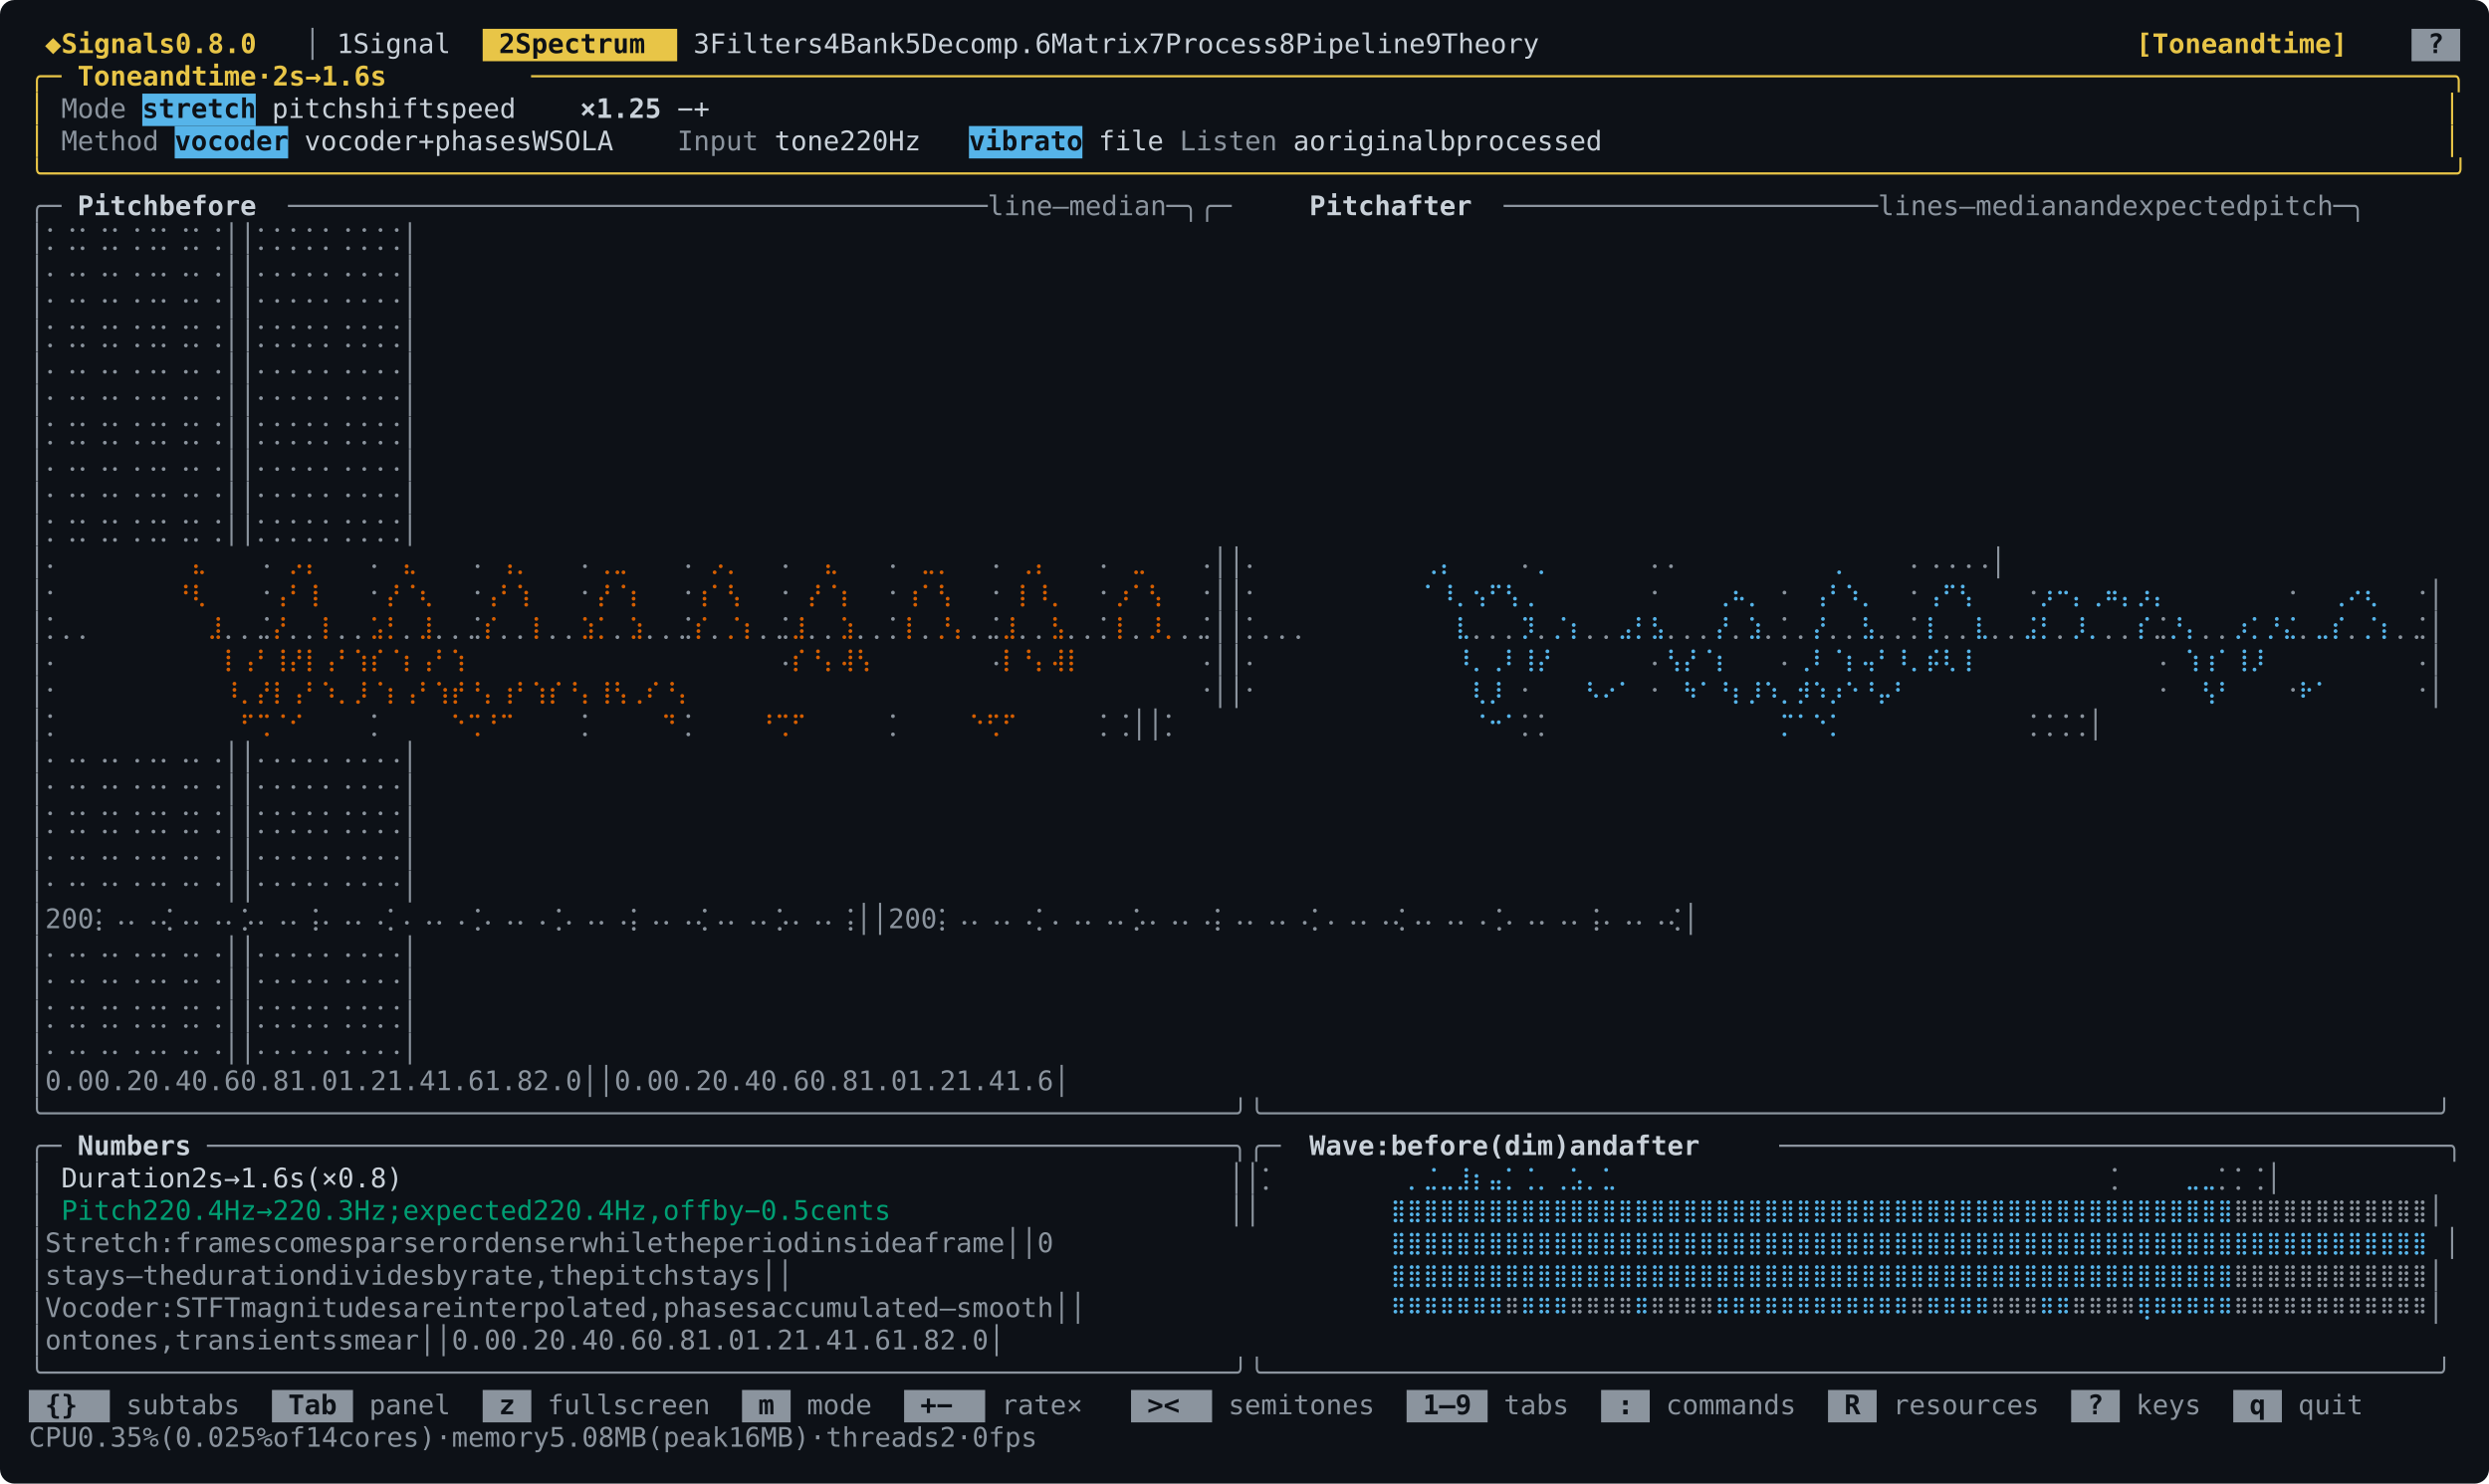
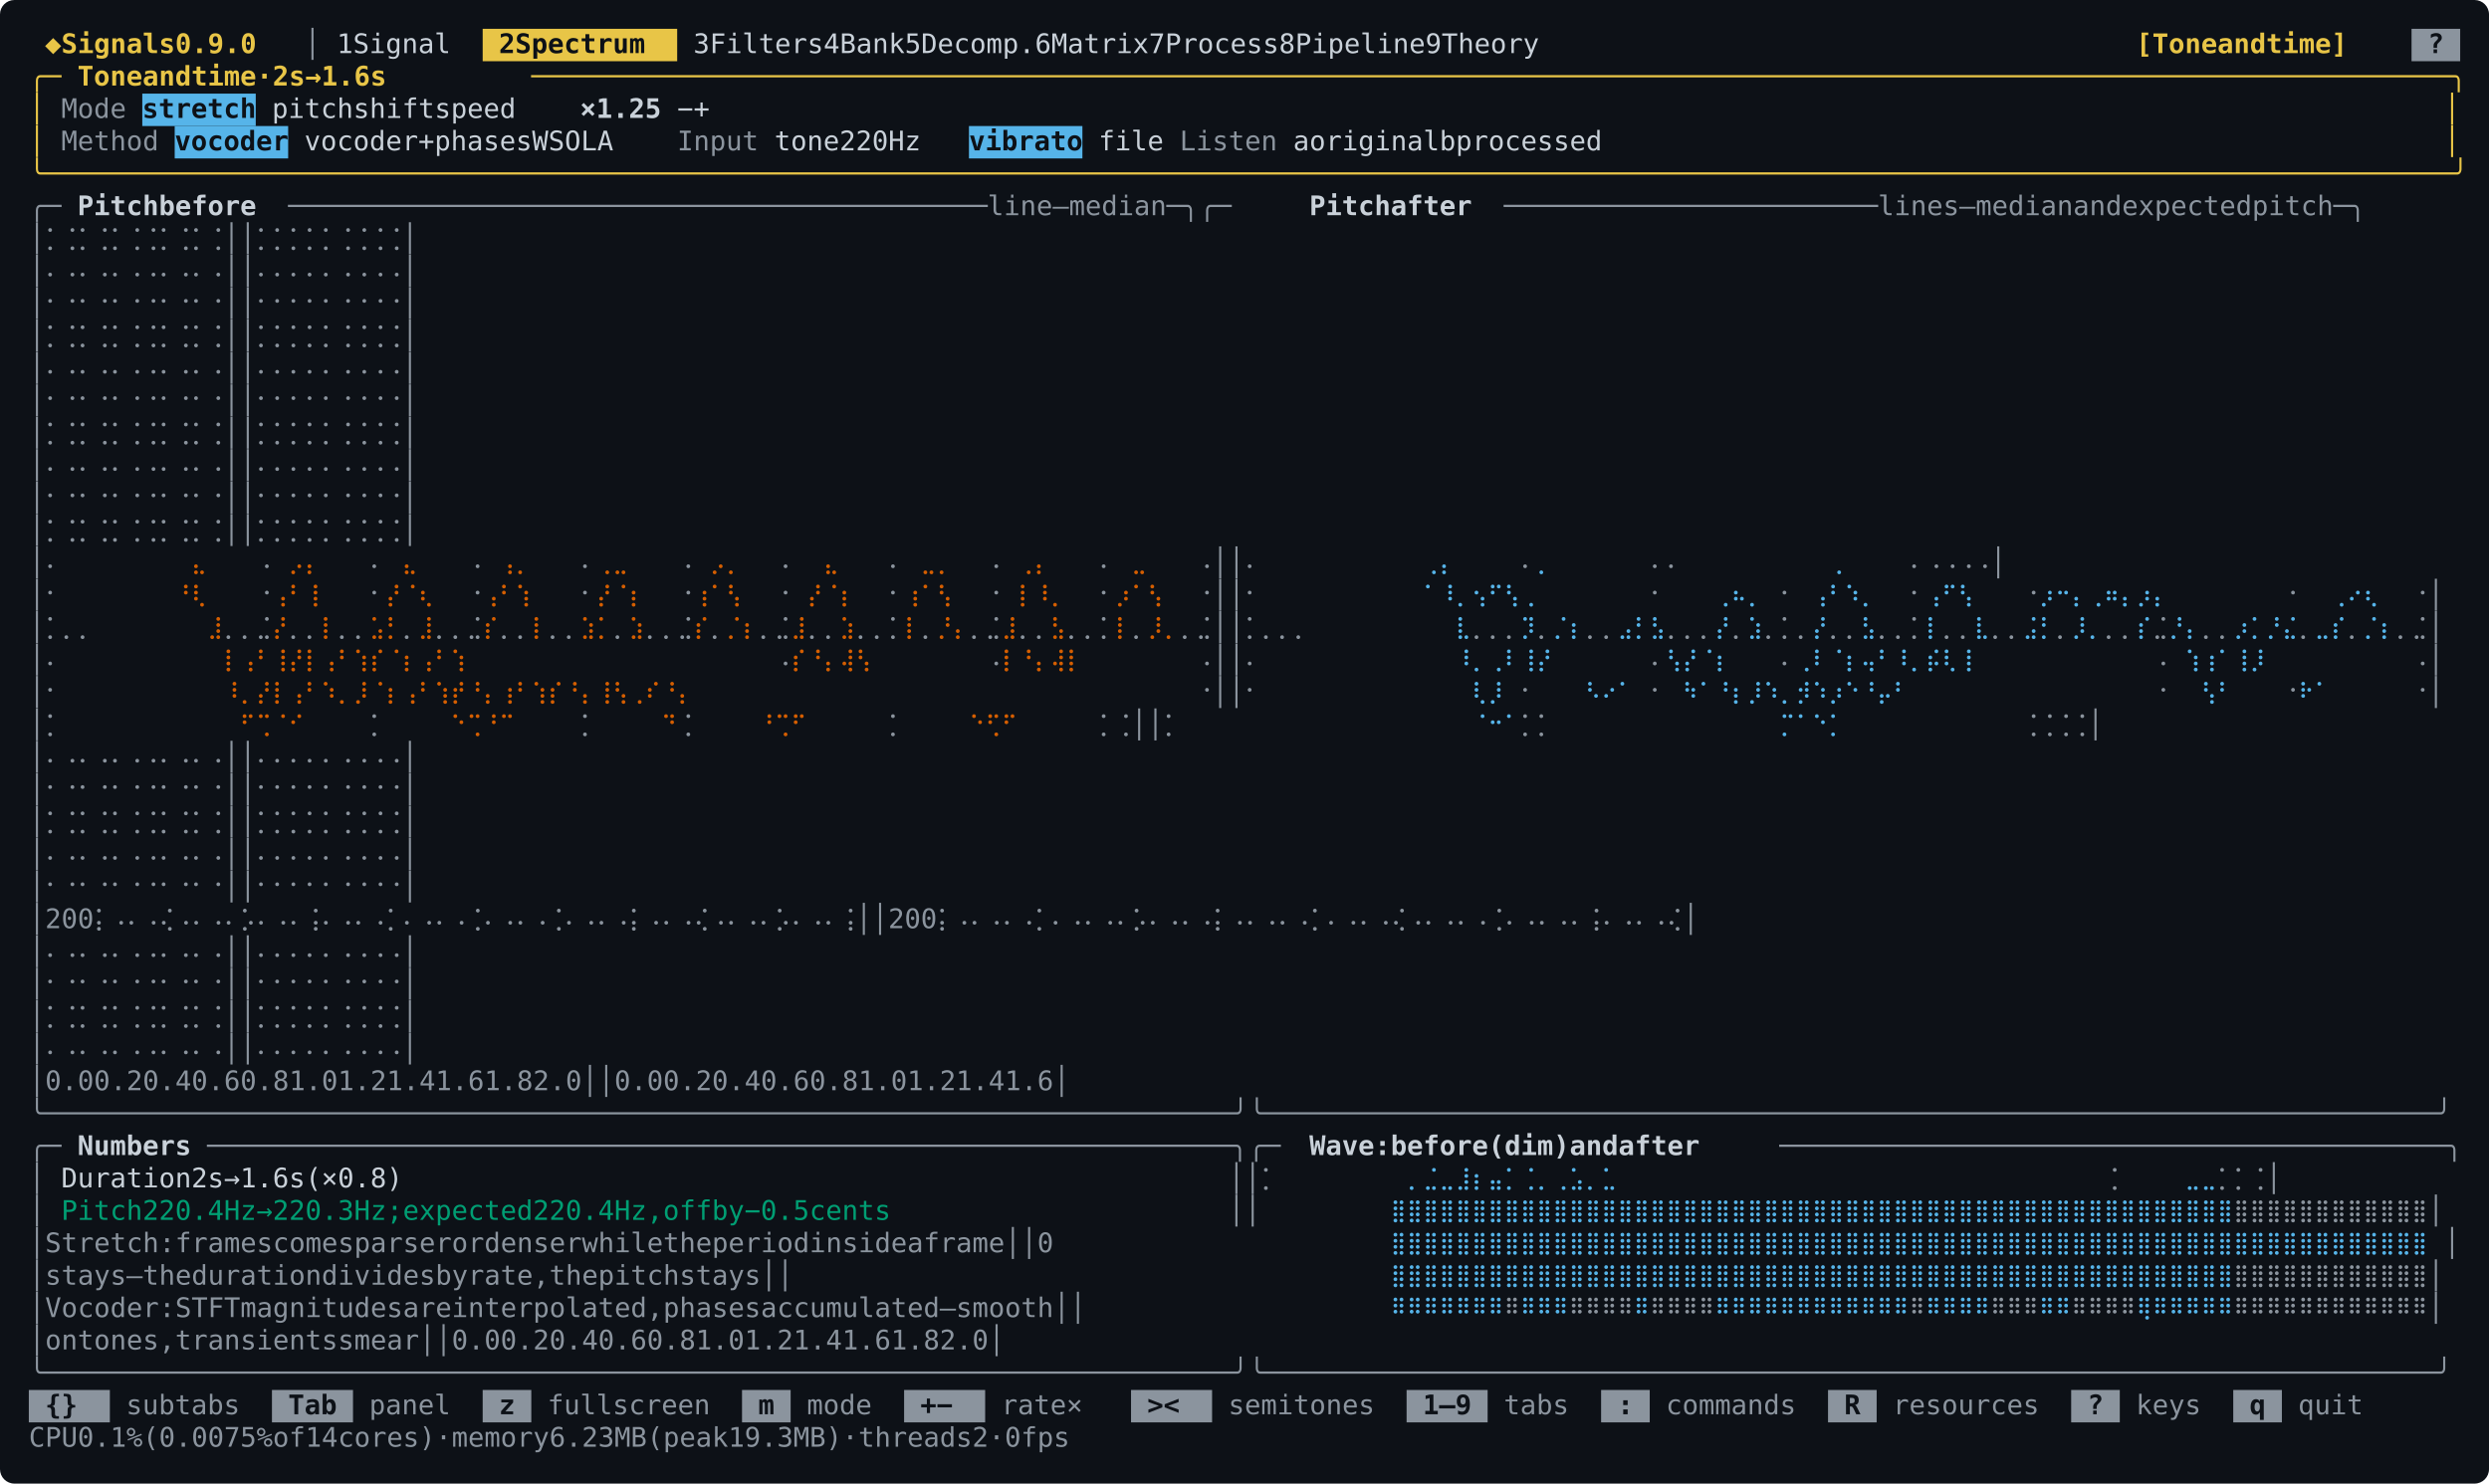
<svg xmlns="http://www.w3.org/2000/svg" width="1382" height="824" viewBox="0 0 1382 824" font-family="ui-monospace, SFMono-Regular, Menlo, Consolas, &quot;DejaVu Sans Mono&quot;, &quot;Liberation Mono&quot;, monospace" font-size="15">
  <rect width="1382" height="824" rx="8" fill="#0d1117" />
  <rect x="268" y="16" width="108" height="18" fill="#e8c547" />
  <rect x="1339" y="16" width="27" height="18" fill="#8b949e" />
-   <text x="25 43 52 61 70 79 88 97 115 124 133 142 151" y="29.5" fill="#e8c547" font-weight="bold">◆Signals0.8.0</text>
+   <text x="25 43 52 61 70 79 88 97 115 124 133 142 151" y="29.5" fill="#e8c547" font-weight="bold">◆Signals0.9.0</text>
  <text x="169" y="29.5" fill="#8b949e">│</text>
  <text x="187 205 214 223 232 241 250" y="29.5" fill="#c9d1d9">1Signal</text>
  <text x="277 295 304 313 322 331 340 349 358" y="29.5" fill="#0d1117" font-weight="bold">2Spectrum</text>
  <text x="385 403 412 421 430 439 448 457 484 502 511 520 529 556 574 583 592 601 610 619 628 655 673 682 691 700 709 718 745 763 772 781 790 799 808 817 844 862 871 880 889 898 907 916 925 952 970 979 988 997 1006 1015" y="29.5" fill="#c9d1d9">3Filters4Bank5Decomp.6Matrix7Process8Pipeline9Theory</text>
  <text x="1186 1195 1204 1213 1222 1240 1249 1258 1276 1285 1294 1303 1312" y="29.5" fill="#e8c547" font-weight="bold">[Toneandtime]</text>
  <text x="1348" y="29.5" fill="#0d1117" font-weight="bold">?</text>
  <text x="16 25" y="47.5" fill="#e8c547">╭─</text>
  <text x="43 52 61 70 88 97 106 124 133 142 151 169 187 205 223 241 250 259 277" y="47.5" fill="#e8c547" font-weight="bold">Toneandtime·2s→1.6s</text>
  <text x="295 304 313 322 331 340 349 358 367 376 385 394 403 412 421 430 439 448 457 466 475 484 493 502 511 520 529 538 547 556 565 574 583 592 601 610 619 628 637 646 655 664 673 682 691 700 709 718 727 736 745 754 763 772 781 790 799 808 817 826 835 844 853 862 871 880 889 898 907 916 925 934 943 952 961 970 979 988 997 1006 1015 1024 1033 1042 1051 1060 1069 1078 1087 1096 1105 1114 1123 1132 1141 1150 1159 1168 1177 1186 1195 1204 1213 1222 1231 1240 1249 1258 1267 1276 1285 1294 1303 1312 1321 1330 1339 1348 1357" y="47.5" fill="#e8c547">──────────────────────────────────────────────────────────────────────────────────────────────────────────────────────╮</text>
  <rect x="79" y="52" width="63" height="18" fill="#56b4e9" />
  <text x="16" y="65.5" fill="#e8c547">│</text>
  <text x="34 43 52 61" y="65.5" fill="#8b949e">Mode</text>
  <text x="79 88 97 106 115 124 133" y="65.5" fill="#0d1117" font-weight="bold">stretch</text>
  <text x="151 160 169 178 187 205 214 223 232 241 259 268 277 286 295" y="65.5" fill="#c9d1d9">pitchshiftspeed</text>
  <text x="322 331 340 349 358" y="65.5" fill="#c9d1d9" font-weight="bold">×1.25</text>
  <text x="376 394" y="65.5" fill="#c9d1d9">−+</text>
  <text x="1357" y="65.5" fill="#e8c547">│</text>
  <rect x="97" y="70" width="63" height="18" fill="#56b4e9" />
  <rect x="538" y="70" width="63" height="18" fill="#56b4e9" />
  <text x="16" y="83.5" fill="#e8c547">│</text>
  <text x="34 43 52 61 70 79" y="83.5" fill="#8b949e">Method</text>
  <text x="97 106 115 124 133 142 151" y="83.5" fill="#0d1117" font-weight="bold">vocoder</text>
  <text x="169 178 187 196 205 214 223 241 259 268 277 286 295 304 322 331 340 349 358" y="83.5" fill="#c9d1d9">vocoder+phasesWSOLA</text>
  <text x="376 385 394 403 412" y="83.5" fill="#8b949e">Input</text>
  <text x="430 439 448 457 475 484 493 511 520" y="83.5" fill="#c9d1d9">tone220Hz</text>
  <text x="538 547 556 565 574 583 592" y="83.5" fill="#0d1117" font-weight="bold">vibrato</text>
  <text x="610 619 628 637" y="83.5" fill="#c9d1d9">file</text>
  <text x="655 664 673 682 691 700" y="83.5" fill="#8b949e">Listen</text>
  <text x="718 736 745 754 763 772 781 790 799 817 835 844 853 862 871 880 889 898 907" y="83.5" fill="#c9d1d9">aoriginalbprocessed</text>
  <text x="1357" y="83.5" fill="#e8c547">│</text>
  <text x="16 25 34 43 52 61 70 79 88 97 106 115 124 133 142 151 160 169 178 187 196 205 214 223 232 241 250 259 268 277 286 295 304 313 322 331 340 349 358 367 376 385 394 403 412 421 430 439 448 457 466 475 484 493 502 511 520 529 538 547 556 565 574 583 592 601 610 619 628 637 646 655 664 673 682 691 700 709 718 727 736 745 754 763 772 781 790 799 808 817 826 835 844 853 862 871 880 889 898 907 916 925 934 943 952 961 970 979 988 997 1006 1015 1024 1033 1042 1051 1060 1069 1078 1087 1096 1105 1114 1123 1132 1141 1150 1159 1168 1177 1186 1195 1204 1213 1222 1231 1240 1249 1258 1267 1276 1285 1294 1303 1312 1321 1330 1339 1348 1357" y="101.5" fill="#e8c547">╰────────────────────────────────────────────────────────────────────────────────────────────────────────────────────────────────────────────────────╯</text>
  <text x="16 25" y="119.5" fill="#8b949e">╭─</text>
  <text x="43 52 61 70 79 97 106 115 124 133 142" y="119.5" fill="#c9d1d9" font-weight="bold">Pitchbefore</text>
  <text x="160 169 178 187 196 205 214 223 232 241 250 259 268 277 286 295 304 313 322 331 340 349 358 367 376 385 394 403 412 421 430 439 448 457 466 475 484 493 502 511 520 529 538 556 565 574 583 601 619 628 637 646 655 664 673 682 700 709" y="119.5" fill="#8b949e">───────────────────────────────────────────line—median─╮╭─</text>
  <text x="727 736 745 754 763 781 790 799 808 817" y="119.5" fill="#c9d1d9" font-weight="bold">Pitchafter</text>
  <text x="835 844 853 862 871 880 889 898 907 916 925 934 943 952 961 970 979 988 997 1006 1015 1024 1033 1051 1060 1069 1078 1087 1105 1123 1132 1141 1150 1159 1168 1186 1195 1204 1222 1231 1240 1249 1258 1267 1276 1285 1303 1312 1321 1330 1339 1348 1357" y="119.5" fill="#8b949e">───────────────────────lines—medianandexpectedpitch─╮</text>
  <text x="16 88 142 205 259 322 376 430 493 547 610 664 682 700 772 844 916 988 1060 1123 1195 1267 1339 1357" y="137.5" fill="#8b949e">│⡁⢈⡁⢈⡁⢈⢈⡁⢈⡁⢈││⡁⡁⡁⡁⡁⢈⢈⢈⢈│</text>
  <text x="16 88 142 205 259 322 376 430 493 547 610 664 682 700 772 844 916 988 1060 1123 1195 1267 1339 1357" y="155.5" fill="#8b949e">│⠄⠠⠄⠠⠄⠠⠠⠄⠠⠄⠠││⠄⠄⠄⠄⠄⠠⠠⠠⠠│</text>
  <text x="16 88 142 205 259 322 376 430 493 547 610 664 682 700 772 844 916 988 1060 1123 1195 1267 1339 1357" y="173.5" fill="#8b949e">│⠂⠐⠂⠐⠂⠐⠐⠂⠐⠂⠐││⠂⠂⠂⠂⠂⠐⠐⠐⠐│</text>
  <text x="16 88 142 205 259 322 376 430 493 547 610 664 682 700 772 844 916 988 1060 1123 1195 1267 1339 1357" y="191.5" fill="#8b949e">│⡁⢈⡁⢈⡁⢈⢈⡁⢈⡁⢈││⡁⡁⡁⡁⡁⢈⢈⢈⢈│</text>
  <text x="16 88 142 205 259 322 376 430 493 547 610 664 682 700 772 844 916 988 1060 1123 1195 1267 1339 1357" y="209.5" fill="#8b949e">│⠄⠠⠄⠠⠄⠠⠠⠄⠠⠄⠠││⠄⠄⠄⠄⠄⠠⠠⠠⠠│</text>
  <text x="16 88 142 205 259 322 376 430 493 547 610 664 682 700 772 844 916 988 1060 1123 1195 1267 1339 1357" y="227.5" fill="#8b949e">│⠂⠐⠂⠐⠂⠐⠐⠂⠐⠂⠐││⠂⠂⠂⠂⠂⠐⠐⠐⠐│</text>
  <text x="16 88 142 205 259 322 376 430 493 547 610 664 682 700 772 844 916 988 1060 1123 1195 1267 1339 1357" y="245.5" fill="#8b949e">│⡁⢈⡁⢈⡁⢈⢈⡁⢈⡁⢈││⡁⡁⡁⡁⡁⢈⢈⢈⢈│</text>
  <text x="16 88 142 205 259 322 376 430 493 547 610 664 682 700 772 844 916 988 1060 1123 1195 1267 1339 1357" y="263.5" fill="#8b949e">│⠄⠠⠄⠠⠄⠠⠠⠄⠠⠄⠠││⠄⠄⠄⠄⠄⠠⠠⠠⠠│</text>
  <text x="16 88 142 205 259 322 376 430 493 547 610 664 682 700 772 844 916 988 1060 1123 1195 1267 1339 1357" y="281.5" fill="#8b949e">│⠂⠐⠂⠐⠂⠐⠐⠂⠐⠂⠐││⠂⠂⠂⠂⠂⠐⠐⠐⠐│</text>
  <text x="16 88 142 205 259 322 376 430 493 547 610 664 682 700 772 844 916 988 1060 1123 1195 1267 1339 1357" y="299.5" fill="#8b949e">│⡁⢈⡁⢈⡁⢈⢈⡁⢈⡁⢈││⡁⡁⡁⡁⡁⢈⢈⢈⢈│</text>
  <text x="16 88" y="317.5" fill="#8b949e">│⠄</text>
  <text x="106" y="317.5" fill="#d55e00">⣄</text>
  <text x="142" y="317.5" fill="#8b949e">⠠</text>
  <text x="160 169" y="317.5" fill="#d55e00">⡠⡄</text>
  <text x="205" y="317.5" fill="#8b949e">⠄</text>
  <text x="223" y="317.5" fill="#d55e00">⣄</text>
  <text x="259" y="317.5" fill="#8b949e">⠠</text>
  <text x="277 286" y="317.5" fill="#d55e00">⢠⡀</text>
  <text x="322" y="317.5" fill="#8b949e">⠄</text>
  <text x="331 340" y="317.5" fill="#d55e00">⢀⣀</text>
  <text x="376" y="317.5" fill="#8b949e">⠠</text>
  <text x="394 403" y="317.5" fill="#d55e00">⡠⡀</text>
  <text x="430" y="317.5" fill="#8b949e">⠠</text>
  <text x="457" y="317.5" fill="#d55e00">⣄</text>
  <text x="493" y="317.5" fill="#8b949e">⠄</text>
  <text x="511 520" y="317.5" fill="#d55e00">⣀⡀</text>
  <text x="547" y="317.5" fill="#8b949e">⠠</text>
  <text x="565 574" y="317.5" fill="#d55e00">⢀⡄</text>
  <text x="610" y="317.5" fill="#8b949e">⠄</text>
  <text x="628" y="317.5" fill="#d55e00">⣀</text>
  <text x="664 682 700 772" y="317.5" fill="#8b949e">⠠││⠄</text>
  <text x="790 799" y="317.5" fill="#56b4e9">⢀⡄</text>
  <text x="844" y="317.5" fill="#8b949e">⠄</text>
  <text x="853" y="317.5" fill="#56b4e9">⡀</text>
  <text x="916 988" y="317.5" fill="#8b949e">⠄⠄</text>
  <text x="1015" y="317.5" fill="#56b4e9">⢀</text>
  <text x="1060 1123 1195 1267 1339 1357" y="317.5" fill="#8b949e">⠄⠠⠠⠠⠠│</text>
  <text x="16 88" y="335.5" fill="#8b949e">│⠂</text>
  <text x="97 115" y="335.5" fill="#d55e00">⠘⢇</text>
  <text x="142" y="335.5" fill="#8b949e">⠐</text>
  <text x="151 160 169" y="335.5" fill="#d55e00">⢠⠃⢸</text>
  <text x="205" y="335.5" fill="#8b949e">⠂</text>
  <text x="214 223 232" y="335.5" fill="#d55e00">⡜⠈⢆</text>
  <text x="259" y="335.5" fill="#8b949e">⠐</text>
  <text x="268 277 286" y="335.5" fill="#d55e00">⢠⠃⢱</text>
  <text x="322" y="335.5" fill="#8b949e">⠂</text>
  <text x="331 340 349" y="335.5" fill="#d55e00">⡜⠈⡆</text>
  <text x="376" y="335.5" fill="#8b949e">⠐</text>
  <text x="385 394 403" y="335.5" fill="#d55e00">⢰⠁⢣</text>
  <text x="430" y="335.5" fill="#8b949e">⠐</text>
  <text x="448 457 466" y="335.5" fill="#d55e00">⡜⠈⡆</text>
  <text x="493" y="335.5" fill="#8b949e">⠂</text>
  <text x="502 511 520" y="335.5" fill="#d55e00">⢰⠁⢣</text>
  <text x="547" y="335.5" fill="#8b949e">⠐</text>
  <text x="565 574 583" y="335.5" fill="#d55e00">⡇⠸⡀</text>
  <text x="610" y="335.5" fill="#8b949e">⠂</text>
  <text x="619 628 637" y="335.5" fill="#d55e00">⡰⠁⢣</text>
  <text x="664 682 700 772" y="335.5" fill="#8b949e">⠐││⠂</text>
  <text x="790 799 808 844 853 862 907" y="335.5" fill="#56b4e9">⠁⠸⡀⢢⠋⢣⢀</text>
  <text x="916" y="335.5" fill="#8b949e">⠂</text>
  <text x="952 961 970" y="335.5" fill="#56b4e9">⢀⠦⡀</text>
  <text x="988" y="335.5" fill="#8b949e">⠂</text>
  <text x="1006 1015 1024 1033" y="335.5" fill="#56b4e9">⢠⠃⠱⡀</text>
  <text x="1060" y="335.5" fill="#8b949e">⠂</text>
  <text x="1069 1078 1087" y="335.5" fill="#56b4e9">⢠⠋⢣</text>
  <text x="1123" y="335.5" fill="#8b949e">⠐</text>
  <text x="1132 1141 1150 1186 1195 1204 1249 1258" y="335.5" fill="#56b4e9">⡰⠒⡄⢀⠶⡄⡰⡄</text>
  <text x="1267" y="335.5" fill="#8b949e">⠐</text>
  <text x="1294 1303 1312" y="335.5" fill="#56b4e9">⢀⠔⢆</text>
  <text x="1339 1357" y="335.5" fill="#8b949e">⠐│</text>
  <text x="16 88 97 106" y="353.5" fill="#8b949e">│⡁⡀⡀</text>
  <text x="115" y="353.5" fill="#d55e00">⣸</text>
  <text x="124 133 142" y="353.5" fill="#8b949e">⡀⡀⣈</text>
  <text x="151" y="353.5" fill="#d55e00">⡜</text>
  <text x="160 169" y="353.5" fill="#8b949e">⡀⡀</text>
  <text x="178" y="353.5" fill="#d55e00">⡇</text>
  <text x="187 196" y="353.5" fill="#8b949e">⡀⡀</text>
  <text x="205 214" y="353.5" fill="#d55e00">⣡⡃</text>
  <text x="223" y="353.5" fill="#8b949e">⡀</text>
  <text x="232" y="353.5" fill="#d55e00">⣸</text>
  <text x="241 250 259" y="353.5" fill="#8b949e">⡀⡀⣈</text>
  <text x="268" y="353.5" fill="#d55e00">⡎</text>
  <text x="277 286" y="353.5" fill="#8b949e">⡀⡀</text>
  <text x="295" y="353.5" fill="#d55e00">⡇</text>
  <text x="304 313" y="353.5" fill="#8b949e">⡀⡀</text>
  <text x="322 331" y="353.5" fill="#d55e00">⣱⡁</text>
  <text x="340" y="353.5" fill="#8b949e">⡀</text>
  <text x="349" y="353.5" fill="#d55e00">⣱</text>
  <text x="358 367 376" y="353.5" fill="#8b949e">⡀⡀⣈</text>
  <text x="385" y="353.5" fill="#d55e00">⡎</text>
  <text x="394" y="353.5" fill="#8b949e">⡀</text>
  <text x="403 412" y="353.5" fill="#d55e00">⡈⡆</text>
  <text x="421 430" y="353.5" fill="#8b949e">⡀⣈</text>
  <text x="439" y="353.5" fill="#d55e00">⣸</text>
  <text x="448 457" y="353.5" fill="#8b949e">⡀⡀</text>
  <text x="466" y="353.5" fill="#d55e00">⣱</text>
  <text x="475 484 493" y="353.5" fill="#8b949e">⡀⡀⡁</text>
  <text x="502" y="353.5" fill="#d55e00">⡇</text>
  <text x="511" y="353.5" fill="#8b949e">⡀</text>
  <text x="520 529" y="353.5" fill="#d55e00">⡘⡄</text>
  <text x="538 547" y="353.5" fill="#8b949e">⡀⣈</text>
  <text x="556" y="353.5" fill="#d55e00">⣸</text>
  <text x="565 574" y="353.5" fill="#8b949e">⡀⡀</text>
  <text x="583" y="353.5" fill="#d55e00">⣣</text>
  <text x="592 601 610" y="353.5" fill="#8b949e">⡀⡀⡁</text>
  <text x="619" y="353.5" fill="#d55e00">⡇</text>
  <text x="628" y="353.5" fill="#8b949e">⡀</text>
  <text x="637 646" y="353.5" fill="#d55e00">⡸⡀</text>
  <text x="655 664 682 700 772 781 790 799" y="353.5" fill="#8b949e">⡀⣈││⡁⡀⡀⡀</text>
  <text x="808" y="353.5" fill="#56b4e9">⣇</text>
  <text x="817 826 835" y="353.5" fill="#8b949e">⡀⡀⡀</text>
  <text x="844" y="353.5" fill="#56b4e9">⡹</text>
  <text x="853" y="353.5" fill="#8b949e">⡀</text>
  <text x="862 871" y="353.5" fill="#56b4e9">⡈⡆</text>
  <text x="880 889" y="353.5" fill="#8b949e">⡀⡀</text>
  <text x="898 907 916" y="353.5" fill="#56b4e9">⣠⡃⣣</text>
  <text x="925 934 943" y="353.5" fill="#8b949e">⡀⡀⡀</text>
  <text x="952" y="353.5" fill="#56b4e9">⡜</text>
  <text x="961" y="353.5" fill="#8b949e">⡀</text>
  <text x="970" y="353.5" fill="#56b4e9">⣱</text>
  <text x="979 988 997" y="353.5" fill="#8b949e">⡀⡁⡀</text>
  <text x="1006" y="353.5" fill="#56b4e9">⡜</text>
  <text x="1015 1024" y="353.5" fill="#8b949e">⡀⡀</text>
  <text x="1033" y="353.5" fill="#56b4e9">⣣</text>
  <text x="1042 1051 1060" y="353.5" fill="#8b949e">⡀⡀⡁</text>
  <text x="1069" y="353.5" fill="#56b4e9">⡇</text>
  <text x="1078 1087" y="353.5" fill="#8b949e">⡀⡀</text>
  <text x="1096" y="353.5" fill="#56b4e9">⣇</text>
  <text x="1105 1114" y="353.5" fill="#8b949e">⡀⡀</text>
  <text x="1123 1132" y="353.5" fill="#56b4e9">⣨⡃</text>
  <text x="1141" y="353.5" fill="#8b949e">⡀</text>
  <text x="1150 1159" y="353.5" fill="#56b4e9">⡸⡀</text>
  <text x="1168 1177" y="353.5" fill="#8b949e">⡀⡀</text>
  <text x="1186" y="353.5" fill="#56b4e9">⡎</text>
  <text x="1195" y="353.5" fill="#8b949e">⣈</text>
  <text x="1204 1213" y="353.5" fill="#56b4e9">⡘⡄</text>
  <text x="1222 1231" y="353.5" fill="#8b949e">⡀⡀</text>
  <text x="1240 1249 1258 1267" y="353.5" fill="#56b4e9">⡰⡁⡘⣌</text>
  <text x="1276" y="353.5" fill="#8b949e">⡀</text>
  <text x="1285 1294" y="353.5" fill="#56b4e9">⣀⡎</text>
  <text x="1303" y="353.5" fill="#8b949e">⡀</text>
  <text x="1312 1321" y="353.5" fill="#56b4e9">⡈⡆</text>
  <text x="1330 1339 1357" y="353.5" fill="#8b949e">⡀⣈│</text>
  <text x="16 88" y="371.5" fill="#8b949e">│⠄</text>
  <text x="124 142 151 178 205 241 259 268 295 322 349 358 376 385 412" y="371.5" fill="#d55e00">⡇⢠⠃⢸⡜⡇⢠⠃⢱⡎⠈⡆⢠⠃⢱</text>
  <text x="430" y="371.5" fill="#8b949e">⠠</text>
  <text x="439 466 475 493 529" y="371.5" fill="#d55e00">⡎⠘⡄⢼⢣</text>
  <text x="547" y="371.5" fill="#8b949e">⠠</text>
  <text x="556 583 592 610 646" y="371.5" fill="#d55e00">⡇⠘⡄⢼⡇</text>
  <text x="664 682 700 772" y="371.5" fill="#8b949e">⠠││⠄</text>
  <text x="808 817 835 844 871 898" y="371.5" fill="#56b4e9">⠸⡀⢀⠇⢸⡜</text>
  <text x="916" y="371.5" fill="#8b949e">⠄</text>
  <text x="925 943 970 979" y="371.5" fill="#56b4e9">⢣⡜⠈⡆</text>
  <text x="988" y="371.5" fill="#8b949e">⠄</text>
  <text x="997 1006 1033 1042 1060 1069 1096 1105 1123 1159 1177" y="371.5" fill="#56b4e9">⢀⠇⠈⡆⢤⠃⠸⡀⡮⢇⢸</text>
  <text x="1195" y="371.5" fill="#8b949e">⠠</text>
  <text x="1213 1231 1240 1267 1285" y="371.5" fill="#56b4e9">⢱⢰⠁⢸⡸</text>
  <text x="1339 1357" y="371.5" fill="#8b949e">⠠│</text>
  <text x="16 88" y="389.5" fill="#8b949e">│⠂</text>
  <text x="124 133 142 187 196 205 241 250 259 295 304 313 322 358 376 412 421 430 439 475 493 529 538 547 592 601 610 646 655" y="389.5" fill="#d55e00">⠸⡀⡜⡇⢠⠃⠱⡀⡸⠈⡆⢠⠃⢱⡞⠘⡄⢰⠃⢱⡎⠘⡄⢸⢣⢀⠎⠘⡄</text>
  <text x="664 682 700 772" y="389.5" fill="#8b949e">⠐││⠂</text>
  <text x="817 835" y="389.5" fill="#56b4e9">⢇⡸</text>
  <text x="844" y="389.5" fill="#8b949e">⠂</text>
  <text x="880 889 898" y="389.5" fill="#56b4e9">⠣⠔⠁</text>
  <text x="916" y="389.5" fill="#8b949e">⠂</text>
  <text x="934 943 979 988 997 1042 1051 1060 1105 1114 1123 1159 1168 1177" y="389.5" fill="#56b4e9">⠳⠁⠘⡆⡸⠱⡀⡺⠱⡰⠑⠘⡤⠃</text>
  <text x="1195" y="389.5" fill="#8b949e">⠐</text>
  <text x="1222 1231" y="389.5" fill="#56b4e9">⢣⠃</text>
  <text x="1267" y="389.5" fill="#8b949e">⠐</text>
  <text x="1276 1285" y="389.5" fill="#56b4e9">⠗⠁</text>
  <text x="1339 1357" y="389.5" fill="#8b949e">⠐│</text>
  <text x="16 88" y="407.5" fill="#8b949e">│⡁</text>
  <text x="133 142 187 196" y="407.5" fill="#d55e00">⠋⢉⠈⠊</text>
  <text x="205" y="407.5" fill="#8b949e">⡁</text>
  <text x="250 259 304 313" y="407.5" fill="#d55e00">⠑⢉⠘⠉</text>
  <text x="322" y="407.5" fill="#8b949e">⡁</text>
  <text x="367" y="407.5" fill="#d55e00">⠙</text>
  <text x="376" y="407.5" fill="#8b949e">⢈</text>
  <text x="421 430 484" y="407.5" fill="#d55e00">⠘⢉⠋</text>
  <text x="493" y="407.5" fill="#8b949e">⡁</text>
  <text x="538 547 601" y="407.5" fill="#d55e00">⠑⢋⠋</text>
  <text x="610 664 682 700 772" y="407.5" fill="#8b949e">⡁⢈││⡁</text>
  <text x="817 826 835" y="407.5" fill="#56b4e9">⠈⠒⠁</text>
  <text x="844 916" y="407.5" fill="#8b949e">⡁⡁</text>
  <text x="988 997 1051 1060" y="407.5" fill="#56b4e9">⡉⠁⠑⡁</text>
  <text x="1123 1195 1267 1339 1357" y="407.5" fill="#8b949e">⢈⢈⢈⢈│</text>
  <text x="16 88 142 205 259 322 376 430 493 547 610 664 682 700 772 844 916 988 1060 1123 1195 1267 1339 1357" y="425.5" fill="#8b949e">│⠄⠠⠄⠠⠄⠠⠠⠄⠠⠄⠠││⠄⠄⠄⠄⠄⠠⠠⠠⠠│</text>
  <text x="16 88 142 205 259 322 376 430 493 547 610 664 682 700 772 844 916 988 1060 1123 1195 1267 1339 1357" y="443.5" fill="#8b949e">│⠂⠐⠂⠐⠂⠐⠐⠂⠐⠂⠐││⠂⠂⠂⠂⠂⠐⠐⠐⠐│</text>
  <text x="16 88 142 205 259 322 376 430 493 547 610 664 682 700 772 844 916 988 1060 1123 1195 1267 1339 1357" y="461.5" fill="#8b949e">│⡁⢈⡁⢈⡁⢈⢈⡁⢈⡁⢈││⡁⡁⡁⡁⡁⢈⢈⢈⢈│</text>
  <text x="16 88 142 205 259 322 376 430 493 547 610 664 682 700 772 844 916 988 1060 1123 1195 1267 1339 1357" y="479.5" fill="#8b949e">│⠄⠠⠄⠠⠄⠠⠠⠄⠠⠄⠠││⠄⠄⠄⠄⠄⠠⠠⠠⠠│</text>
  <text x="16 88 142 205 259 322 376 430 493 547 610 664 682 700 772 844 916 988 1060 1123 1195 1267 1339 1357" y="497.5" fill="#8b949e">│⠂⠐⠂⠐⠂⠐⠐⠂⠐⠂⠐││⠂⠂⠂⠂⠂⠐⠐⠐⠐│</text>
  <text x="16 52 61 70 88 97 115 124 142 151 169 178 196 205 223 232 250 259 277 286 304 313 322 331 340 358 367 376 385 394 412 421 430 439 448 466 475 493 502 520 529 547 556 574 583 601 610 628 637 655 664 682 700 736 745 754 772 781 799 808 826 835 844 853 862 880 889 907 916 934 943 961 970 988 997 1015 1024 1042 1051 1060 1069 1078 1096 1105 1123 1132 1150 1159 1177 1186 1195 1204 1213 1231 1240 1258 1267 1285 1294 1312 1321 1339 1357" y="515.5" fill="#8b949e">│200⡅⠠⠄⠠⢌⠠⠄⠠⠄⡡⠄⠠⠄⢨⠄⠠⠄⠠⡁⠄⠠⠄⠠⢈⠄⠠⠄⠠⢈⠄⠠⠄⠠⡅⠠⠄⠠⢌⠠⠄⠠⠄⡡⠄⠠⠄⢨││200⡅⠠⠄⠠⠄⠠⡁⠄⠠⠄⠠⠄⡡⠄⠠⠄⠠⡅⠠⠄⠠⠄⠠⡁⠄⠠⠄⠠⢌⠠⠄⠠⠄⠠⢈⠄⠠⠄⠠⠄⢨⠄⠠⠄⠠⢌│</text>
  <text x="16 88 142 205 259 322 376 430 493 547 610 664 682 700 772 844 916 988 1060 1123 1195 1267 1339 1357" y="533.5" fill="#8b949e">│⠄⠠⠄⠠⠄⠠⠠⠄⠠⠄⠠││⠄⠄⠄⠄⠄⠠⠠⠠⠠│</text>
  <text x="16 88 142 205 259 322 376 430 493 547 610 664 682 700 772 844 916 988 1060 1123 1195 1267 1339 1357" y="551.5" fill="#8b949e">│⠂⠐⠂⠐⠂⠐⠐⠂⠐⠂⠐││⠂⠂⠂⠂⠂⠐⠐⠐⠐│</text>
  <text x="16 88 142 205 259 322 376 430 493 547 610 664 682 700 772 844 916 988 1060 1123 1195 1267 1339 1357" y="569.5" fill="#8b949e">│⡁⢈⡁⢈⡁⢈⢈⡁⢈⡁⢈││⡁⡁⡁⡁⡁⢈⢈⢈⢈│</text>
  <text x="16 88 142 205 259 322 376 430 493 547 610 664 682 700 772 844 916 988 1060 1123 1195 1267 1339 1357" y="587.5" fill="#8b949e">│⠄⠠⠄⠠⠄⠠⠠⠄⠠⠄⠠││⠄⠄⠄⠄⠄⠠⠠⠠⠠│</text>
  <text x="16 88 97 106 133 142 151 196 205 214 250 259 268 313 322 331 367 376 385 421 430 439 484 493 502 538 547 556 601 610 619 646 655 664 682 700 772 781 790 835 844 853 907 916 925 979 988 997 1051 1060 1069 1114 1123 1132 1186 1195 1204 1258 1267 1276 1321 1330 1339 1357" y="605.5" fill="#8b949e">│0.00.20.40.60.81.01.21.41.61.82.0││0.00.20.40.60.81.01.21.41.6│</text>
  <text x="16 25 34 43 52 61 70 79 88 97 106 115 124 133 142 151 160 169 178 187 196 205 214 223 232 241 250 259 268 277 286 295 304 313 322 331 340 349 358 367 376 385 394 403 412 421 430 439 448 457 466 475 484 493 502 511 520 529 538 547 556 565 574 583 592 601 610 619 628 637 646 655 664 673 682 700 709 718 727 736 745 754 763 772 781 790 799 808 817 826 835 844 853 862 871 880 889 898 907 916 925 934 943 952 961 970 979 988 997 1006 1015 1024 1033 1042 1051 1060 1069 1078 1087 1096 1105 1114 1123 1132 1141 1150 1159 1168 1177 1186 1195 1204 1213 1222 1231 1240 1249 1258 1267 1276 1285 1294 1303 1312 1321 1330 1339 1348 1357" y="623.5" fill="#8b949e">╰─────────────────────────────────────────────────────────────────────────╯╰────────────────────────────────────────────────────────────────────────╯</text>
  <text x="16 25" y="641.5" fill="#8b949e">╭─</text>
  <text x="43 52 61 70 79 88 97" y="641.5" fill="#c9d1d9" font-weight="bold">Numbers</text>
  <text x="115 124 133 142 151 160 169 178 187 196 205 214 223 232 241 250 259 268 277 286 295 304 313 322 331 340 349 358 367 376 385 394 403 412 421 430 439 448 457 466 475 484 493 502 511 520 529 538 547 556 565 574 583 592 601 610 619 628 637 646 655 664 673 682 700 709" y="641.5" fill="#8b949e">───────────────────────────────────────────────────────────────╮╭─</text>
  <text x="727 736 745 754 763 781 790 799 808 817 826 844 853 862 871 880 898 907 916 934 943 952 961 970" y="641.5" fill="#c9d1d9" font-weight="bold">Wave:before(dim)andafter</text>
  <text x="988 997 1006 1015 1024 1033 1042 1051 1060 1069 1078 1087 1096 1105 1114 1123 1132 1141 1150 1159 1168 1177 1186 1195 1204 1213 1222 1231 1240 1249 1258 1267 1276 1285 1294 1303 1312 1321 1330 1339 1348 1357" y="641.5" fill="#8b949e">─────────────────────────────────────────╮</text>
  <text x="16" y="659.5" fill="#8b949e">│</text>
  <text x="34 43 52 61 70 79 88 97 115 133 151 169 178 187 205 223 232 241 250 259 268" y="659.5" fill="#c9d1d9">Duration2s→1.6s(×0.8)</text>
  <text x="682 700 772" y="659.5" fill="#8b949e">││⡁</text>
  <text x="781 826 835 880 889 934 943 997 1006 1051 1060 1069 1114" y="659.5" fill="#56b4e9">⡀⣈⣀⣸⡆⣤⡁⢈⡀⢀⣡⡀⣁</text>
  <text x="1168" y="659.5" fill="#8b949e">⢈</text>
  <text x="1213 1222" y="659.5" fill="#56b4e9">⣀⣀</text>
  <text x="1231 1285 1339 1357" y="659.5" fill="#8b949e">⡁⡁⢈│</text>
  <text x="16" y="677.5" fill="#8b949e">│</text>
  <text x="34 43 52 61 70 88 97 106 115 124 142 151 169 187 196 205 214 223 241 250 259 277 286 295 304 313 322 331 340 358 367 376 385 394 412 421 430 448 457 466 484 493 511 520 529 538 556 565 574 583 592" y="677.5" fill="#009e73">Pitch220.4Hz→220.3Hz;expected220.4Hz,offby−0.5cents</text>
  <text x="682 700" y="677.5" fill="#8b949e">││</text>
  <text x="772 781 790 799 808 817 826 835 844 853 862 871 880 889 898 907 916 925 934 943 952 961 970 979 988 997 1006 1015 1024 1033 1042 1051 1060 1069 1078 1087 1096 1105 1114 1123 1132 1141 1150 1159 1168 1177 1186 1195 1204 1213 1222 1231" y="677.5" fill="#56b4e9">⣿⣿⣿⣿⣿⣿⣿⣿⣿⣿⣿⣿⣿⣿⣿⣿⣿⣿⣿⣿⣿⣿⣿⣿⣿⣿⣿⣿⣿⣿⣿⣿⣿⣿⣿⣿⣿⣿⣿⣿⣿⣿⣿⣿⣿⣿⣿⣿⣿⣿⣿⣿</text>
  <text x="1240 1249 1258 1267 1276 1285 1294 1303 1312 1321 1330 1339 1357" y="677.5" fill="#8b949e">⣿⣿⣿⣿⣿⣿⣿⣿⣿⣿⣿⣿│</text>
  <text x="16 34 43 52 61 70 79 88 97 115 124 133 142 151 160 178 187 196 205 223 232 241 250 259 268 277 295 304 322 331 340 349 358 367 385 394 403 412 421 439 448 457 475 484 493 502 511 520 538 547 556 565 574 583 601 619 628 637 646 655 682 700 754" y="695.5" fill="#8b949e">│Stretch:framescomesparserordenserwhiletheperiodinsideaframe││0</text>
  <text x="772 781 790 799 808 817 826 835 844 853 862 871 880 889 898 907 916 925 934 943 952 961 970 979 988 997 1006 1015 1024 1033 1042 1051 1060 1069 1078 1087 1096 1105 1114 1123 1132 1141 1150 1159 1168 1177 1186 1195 1204 1213 1222 1231 1240 1249 1258 1267 1276 1285 1294 1303 1312 1321 1330 1339" y="695.5" fill="#56b4e9">⣿⣿⣿⣿⣿⣿⣿⣿⣿⣿⣿⣿⣿⣿⣿⣿⣿⣿⣿⣿⣿⣿⣿⣿⣿⣿⣿⣿⣿⣿⣿⣿⣿⣿⣿⣿⣿⣿⣿⣿⣿⣿⣿⣿⣿⣿⣿⣿⣿⣿⣿⣿⣿⣿⣿⣿⣿⣿⣿⣿⣿⣿⣿⣿</text>
  <text x="1357" y="695.5" fill="#8b949e">│</text>
  <text x="16 34 43 52 61 70 88 106 115 124 142 151 160 169 178 187 196 205 223 232 241 250 259 268 277 295 304 322 331 340 349 358 376 385 394 412 421 430 439 448 466 475 484 493 502 682 700" y="713.5" fill="#8b949e">│stays—thedurationdividesbyrate,thepitchstays││</text>
  <text x="772 781 790 799 808 817 826 835 844 853 862 871 880 889 898 907 916 925 934 943 952 961 970 979 988 997 1006 1015 1024 1033 1042 1051 1060 1069 1078 1087 1096 1105 1114 1123 1132 1141 1150 1159 1168 1177 1186 1195 1204 1213 1222 1231" y="713.5" fill="#56b4e9">⣿⣿⣿⣿⣿⣿⣿⣿⣿⣿⣿⣿⣿⣿⣿⣿⣿⣿⣿⣿⣿⣿⣿⣿⣿⣿⣿⣿⣿⣿⣿⣿⣿⣿⣿⣿⣿⣿⣿⣿⣿⣿⣿⣿⣿⣿⣿⣿⣿⣿⣿⣿</text>
  <text x="1240 1249 1258 1267 1276 1285 1294 1303 1312 1321 1330 1339 1357" y="713.5" fill="#8b949e">⣿⣿⣿⣿⣿⣿⣿⣿⣿⣿⣿⣿│</text>
  <text x="16 34 43 52 61 70 79 88 97 115 124 133 142 160 169 178 187 196 205 214 223 232 241 259 268 277 295 304 313 322 331 340 349 358 367 376 385 394 403 421 430 439 448 457 466 484 493 502 511 520 529 538 547 556 565 574 592 610 619 628 637 646 655 682 700" y="731.5" fill="#8b949e">│Vocoder:STFTmagnitudesareinterpolated,phasesaccumulated—smooth││</text>
  <text x="772 781 790 799 808 817 826" y="731.5" fill="#56b4e9">⠿⠿⠿⠿⠿⠿⠿</text>
  <text x="835" y="731.5" fill="#8b949e">⠿</text>
  <text x="844 853 862" y="731.5" fill="#56b4e9">⠿⠿⠿</text>
  <text x="871 880 889 898" y="731.5" fill="#8b949e">⠿⠿⠿⠿</text>
  <text x="907" y="731.5" fill="#56b4e9">⠿</text>
  <text x="916 925 934 943" y="731.5" fill="#8b949e">⠿⠿⠿⠿</text>
  <text x="952 961 970 979 988 997 1006 1015 1024 1033 1042 1051" y="731.5" fill="#56b4e9">⠿⠿⠿⠿⠿⠿⠿⠿⠿⠿⠿⠿</text>
  <text x="1060" y="731.5" fill="#8b949e">⠿</text>
  <text x="1069 1078 1087 1096" y="731.5" fill="#56b4e9">⠿⠿⠿⠿</text>
  <text x="1105 1114 1123" y="731.5" fill="#8b949e">⠿⠿⠿</text>
  <text x="1132 1141" y="731.5" fill="#56b4e9">⠿⠿</text>
  <text x="1150 1159 1168 1177" y="731.5" fill="#8b949e">⠿⠿⠿⠿</text>
  <text x="1186 1195 1204 1213 1222 1231" y="731.5" fill="#56b4e9">⢿⠿⠿⠿⠿⠿</text>
  <text x="1240 1249 1258 1267 1276 1285 1294 1303 1312 1321 1330 1339 1357" y="731.5" fill="#8b949e">⠿⠿⠿⠿⠿⠿⠿⠿⠿⠿⠿⠿│</text>
  <text x="16 34 43 61 70 79 88 97 106 124 133 142 151 160 169 178 187 196 205 223 232 241 250 259 682 700 772 781 790 817 826 835 871 880 889 934 943 952 988 997 1006 1051 1060 1069 1105 1114 1123 1159 1168 1177 1222 1231 1240 1276 1285 1294 1321 1330 1339 1357" y="749.5" fill="#8b949e">│ontones,transientssmear││0.00.20.40.60.81.01.21.41.61.82.0│</text>
  <text x="16 25 34 43 52 61 70 79 88 97 106 115 124 133 142 151 160 169 178 187 196 205 214 223 232 241 250 259 268 277 286 295 304 313 322 331 340 349 358 367 376 385 394 403 412 421 430 439 448 457 466 475 484 493 502 511 520 529 538 547 556 565 574 583 592 601 610 619 628 637 646 655 664 673 682 700 709 718 727 736 745 754 763 772 781 790 799 808 817 826 835 844 853 862 871 880 889 898 907 916 925 934 943 952 961 970 979 988 997 1006 1015 1024 1033 1042 1051 1060 1069 1078 1087 1096 1105 1114 1123 1132 1141 1150 1159 1168 1177 1186 1195 1204 1213 1222 1231 1240 1249 1258 1267 1276 1285 1294 1303 1312 1321 1330 1339 1348 1357" y="767.5" fill="#8b949e">╰─────────────────────────────────────────────────────────────────────────╯╰────────────────────────────────────────────────────────────────────────╯</text>
  <rect x="16" y="772" width="45" height="18" fill="#8b949e" />
  <rect x="151" y="772" width="45" height="18" fill="#8b949e" />
  <rect x="268" y="772" width="27" height="18" fill="#8b949e" />
  <rect x="412" y="772" width="27" height="18" fill="#8b949e" />
  <rect x="502" y="772" width="45" height="18" fill="#8b949e" />
  <rect x="628" y="772" width="45" height="18" fill="#8b949e" />
  <rect x="781" y="772" width="45" height="18" fill="#8b949e" />
  <rect x="889" y="772" width="27" height="18" fill="#8b949e" />
  <rect x="1015" y="772" width="27" height="18" fill="#8b949e" />
  <rect x="1150" y="772" width="27" height="18" fill="#8b949e" />
  <rect x="1240" y="772" width="27" height="18" fill="#8b949e" />
  <text x="25 43" y="785.5" fill="#0d1117" font-weight="bold">{}</text>
  <text x="70 79 88 97 106 115 124" y="785.5" fill="#8b949e">subtabs</text>
  <text x="160 169 178" y="785.5" fill="#0d1117" font-weight="bold">Tab</text>
  <text x="205 214 223 232 241" y="785.5" fill="#8b949e">panel</text>
  <text x="277" y="785.5" fill="#0d1117" font-weight="bold">z</text>
  <text x="304 313 322 331 340 349 358 367 376 385" y="785.5" fill="#8b949e">fullscreen</text>
  <text x="421" y="785.5" fill="#0d1117" font-weight="bold">m</text>
  <text x="448 457 466 475" y="785.5" fill="#8b949e">mode</text>
  <text x="511 529" y="785.5" fill="#0d1117" font-weight="bold">+−</text>
  <text x="556 565 574 583 601" y="785.5" fill="#8b949e">rate×</text>
  <text x="637 655" y="785.5" fill="#0d1117" font-weight="bold">&gt;&lt;</text>
  <text x="682 691 700 709 718 727 736 745 754" y="785.5" fill="#8b949e">semitones</text>
  <text x="790 799 808" y="785.5" fill="#0d1117" font-weight="bold">1–9</text>
  <text x="835 844 853 862" y="785.5" fill="#8b949e">tabs</text>
  <text x="898" y="785.5" fill="#0d1117" font-weight="bold">:</text>
  <text x="925 934 943 952 961 970 979 988" y="785.5" fill="#8b949e">commands</text>
  <text x="1024" y="785.5" fill="#0d1117" font-weight="bold">R</text>
  <text x="1051 1060 1069 1078 1087 1096 1105 1114 1123" y="785.5" fill="#8b949e">resources</text>
  <text x="1159" y="785.5" fill="#0d1117" font-weight="bold">?</text>
  <text x="1186 1195 1204 1213" y="785.5" fill="#8b949e">keys</text>
  <text x="1249" y="785.5" fill="#0d1117" font-weight="bold">q</text>
  <text x="1276 1285 1294 1303" y="785.5" fill="#8b949e">quit</text>
-   <text x="16 25 34 52 61 70 79 97 115 124 133 142 151 160 178 196 205 223 232 250 259 268 277 286 295 313 331 340 349 358 367 376 394 403 412 421 439 448 466 475 484 493 502 520 529 547 556 565 583 601 610 619 628 637 646 655 673 691 709 727 736 745" y="803.5" fill="#8b949e">CPU0.35%(0.025%of14cores)·memory5.08MB(peak16MB)·threads2·0fps</text>
+   <text x="16 25 34 52 61 70 88 106 115 124 133 142 151 160 178 196 205 223 232 250 259 268 277 286 295 313 331 340 349 358 367 376 394 403 412 421 439 448 466 475 484 493 502 520 529 538 547 565 574 583 601 619 628 637 646 655 664 673 691 709 727 745 754 763" y="803.5" fill="#8b949e">CPU0.1%(0.0075%of14cores)·memory6.23MB(peak19.3MB)·threads2·0fps</text>
</svg>
